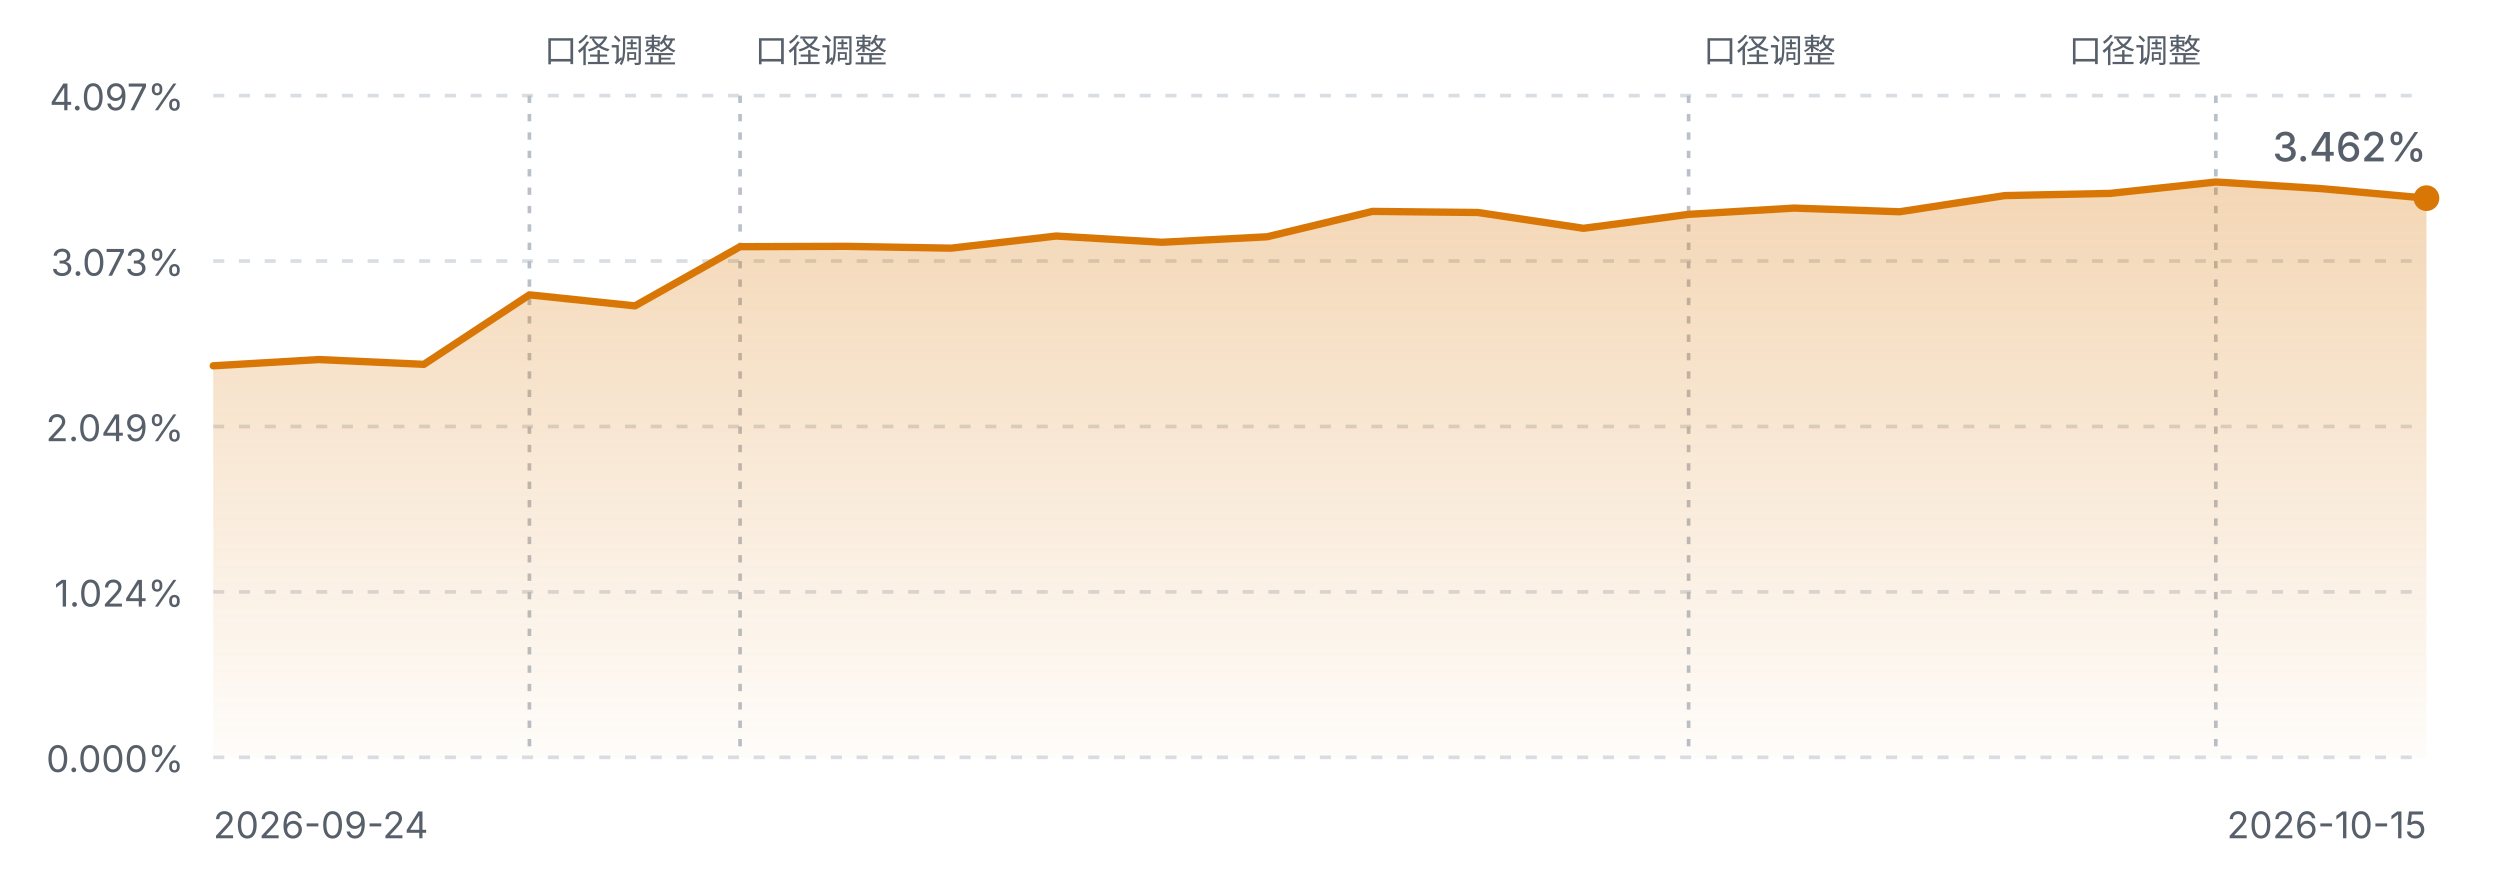
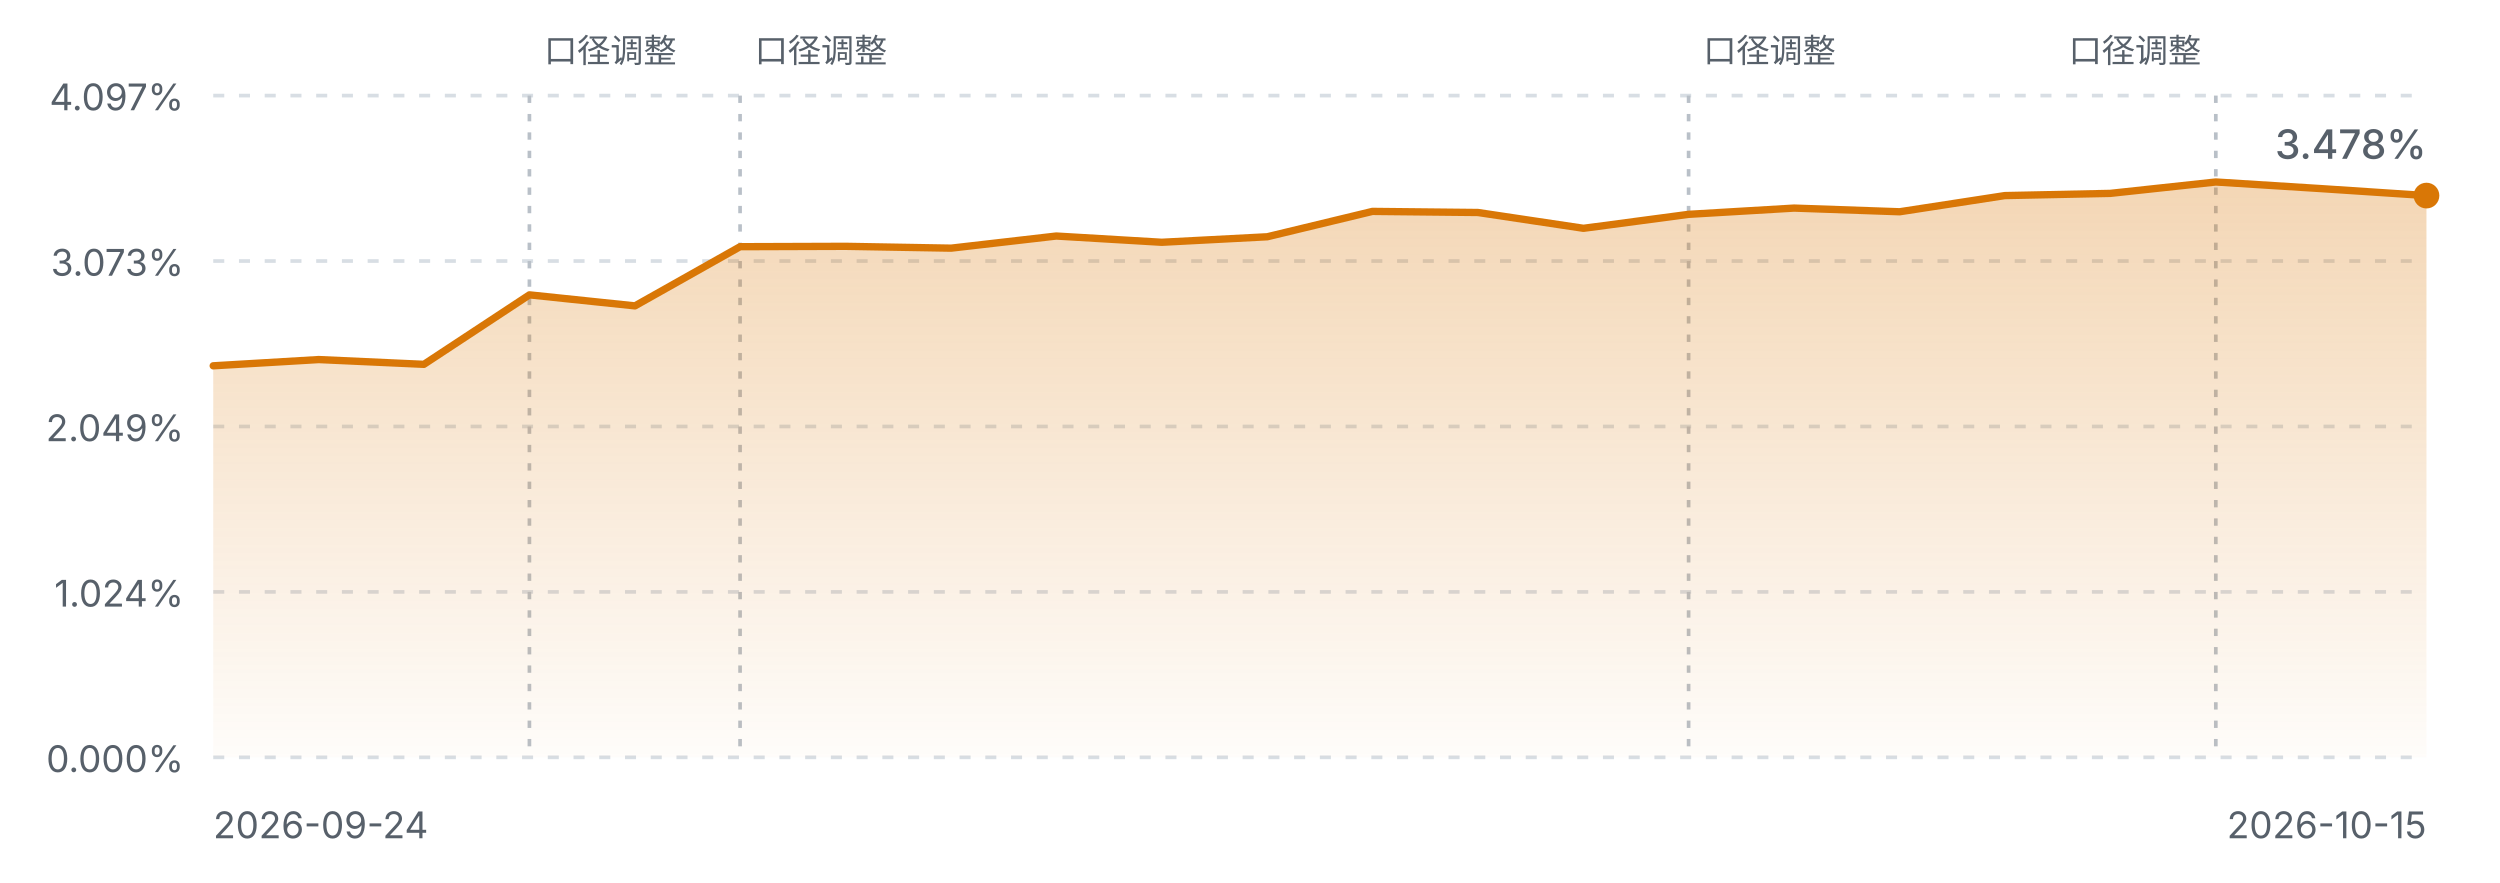
<svg xmlns="http://www.w3.org/2000/svg" viewBox="0 0 680 240" width="680" height="240" role="img" aria-label="FIRE 进度曲线">
  <defs>
    <linearGradient id="fireArea" x1="0" y1="0" x2="0" y2="1">
      <stop offset="0%" stop-color="#d97706" stop-opacity="0.30" />
      <stop offset="100%" stop-color="#d97706" stop-opacity="0.02" />
    </linearGradient>
    <style>
      .fg-muted { fill: #57606a; font-family: ui-sans-serif, system-ui, -apple-system, "Segoe UI", sans-serif; }
      .grid { stroke: #d8dee4; stroke-width: 1; stroke-dasharray: 3 4; }
      .mark { stroke: #b9c0c8; stroke-width: 1; stroke-dasharray: 2 3; }
      .line { fill: none; stroke: #d97706; stroke-width: 2; stroke-linejoin: round; stroke-linecap: round; }
      @media (prefers-color-scheme: dark) {
        .fg-muted { fill: #8b949e; }
        .grid { stroke: #30363d; }
        .mark { stroke: #4d545c; }
        .line { stroke: #f0b429; }
      }
    </style>
  </defs>
  <line class="grid" x1="58" y1="26.0" x2="660" y2="26.0" />
  <text class="fg-muted" x="50" y="30.0" text-anchor="end" font-size="10">4.097%</text>
  <line class="grid" x1="58" y1="71.0" x2="660" y2="71.0" />
  <text class="fg-muted" x="50" y="75.0" text-anchor="end" font-size="10">3.073%</text>
  <line class="grid" x1="58" y1="116.0" x2="660" y2="116.0" />
  <text class="fg-muted" x="50" y="120.0" text-anchor="end" font-size="10">2.049%</text>
  <line class="grid" x1="58" y1="161.0" x2="660" y2="161.0" />
  <text class="fg-muted" x="50" y="165.0" text-anchor="end" font-size="10">1.024%</text>
  <line class="grid" x1="58" y1="206.0" x2="660" y2="206.0" />
  <text class="fg-muted" x="50" y="210.0" text-anchor="end" font-size="10">0.000%</text>
  <line class="mark" x1="144.0" y1="26" x2="144.0" y2="206.0" />
  <text class="fg-muted" x="148.0" y="17" text-anchor="start" font-size="9">口径调整</text>
  <line class="mark" x1="201.3" y1="26" x2="201.3" y2="206.0" />
  <text class="fg-muted" x="205.3" y="17" text-anchor="start" font-size="9">口径调整</text>
  <line class="mark" x1="459.3" y1="26" x2="459.3" y2="206.0" />
  <text class="fg-muted" x="463.3" y="17" text-anchor="start" font-size="9">口径调整</text>
  <line class="mark" x1="602.7" y1="26" x2="602.7" y2="206.0" />
  <text class="fg-muted" x="598.7" y="17" text-anchor="end" font-size="9">口径调整</text>
-   <path d="M58.0,99.5 L86.7,97.8 L115.3,99.1 L144.0,80.2 L172.7,83.2 L201.3,67.1 L230.0,67.0 L258.7,67.5 L287.3,64.2 L316.0,65.9 L344.7,64.4 L373.3,57.5 L402.0,57.8 L430.7,62.1 L459.3,58.3 L488.0,56.6 L516.7,57.6 L545.3,53.2 L574.0,52.6 L602.7,49.5 L631.3,51.3 L660.0,53.9 L660.0,206.0 L58.0,206.0 Z" fill="url(#fireArea)" />
-   <path d="M58.0,99.5 L86.7,97.8 L115.3,99.1 L144.0,80.2 L172.7,83.2 L201.3,67.1 L230.0,67.0 L258.7,67.5 L287.3,64.2 L316.0,65.9 L344.7,64.4 L373.3,57.5 L402.0,57.8 L430.7,62.1 L459.3,58.3 L488.0,56.6 L516.7,57.6 L545.3,53.2 L574.0,52.6 L602.7,49.5 L631.3,51.3 L660.0,53.9" class="line" />
-   <circle cx="660.0" cy="53.9" r="3.5" fill="#d97706" />
+   <path d="M58.0,99.5 L86.7,97.8 L115.3,99.1 L144.0,80.2 L172.7,83.2 L201.3,67.1 L230.0,67.0 L258.7,67.5 L287.3,64.2 L316.0,65.9 L344.7,64.4 L373.3,57.5 L402.0,57.8 L430.7,62.1 L459.3,58.3 L488.0,56.6 L516.7,57.6 L545.3,53.2 L574.0,52.6 L602.7,49.5 L631.3,51.3 L660.0,53.2 L660.0,206.0 L58.0,206.0 Z" fill="url(#fireArea)" />
+   <path d="M58.0,99.5 L86.7,97.8 L115.3,99.1 L144.0,80.2 L172.7,83.2 L201.3,67.1 L230.0,67.0 L258.7,67.5 L287.3,64.2 L316.0,65.9 L344.7,64.4 L373.3,57.5 L402.0,57.8 L430.7,62.1 L459.3,58.3 L488.0,56.6 L516.7,57.6 L545.3,53.2 L574.0,52.6 L602.7,49.5 L631.3,51.3 L660.0,53.2" class="line" />
+   <circle cx="660.0" cy="53.2" r="3.5" fill="#d97706" />
  <text class="fg-muted" x="58" y="228" font-size="10">2026-09-24</text>
  <text class="fg-muted" x="660" y="228" text-anchor="end" font-size="10">2026-10-15</text>
-   <text class="fg-muted" x="660.0" y="43.9" text-anchor="end" font-size="11" font-weight="500">3.462%</text>
+   <text class="fg-muted" x="660.0" y="43.2" text-anchor="end" font-size="11" font-weight="500">3.478%</text>
</svg>
